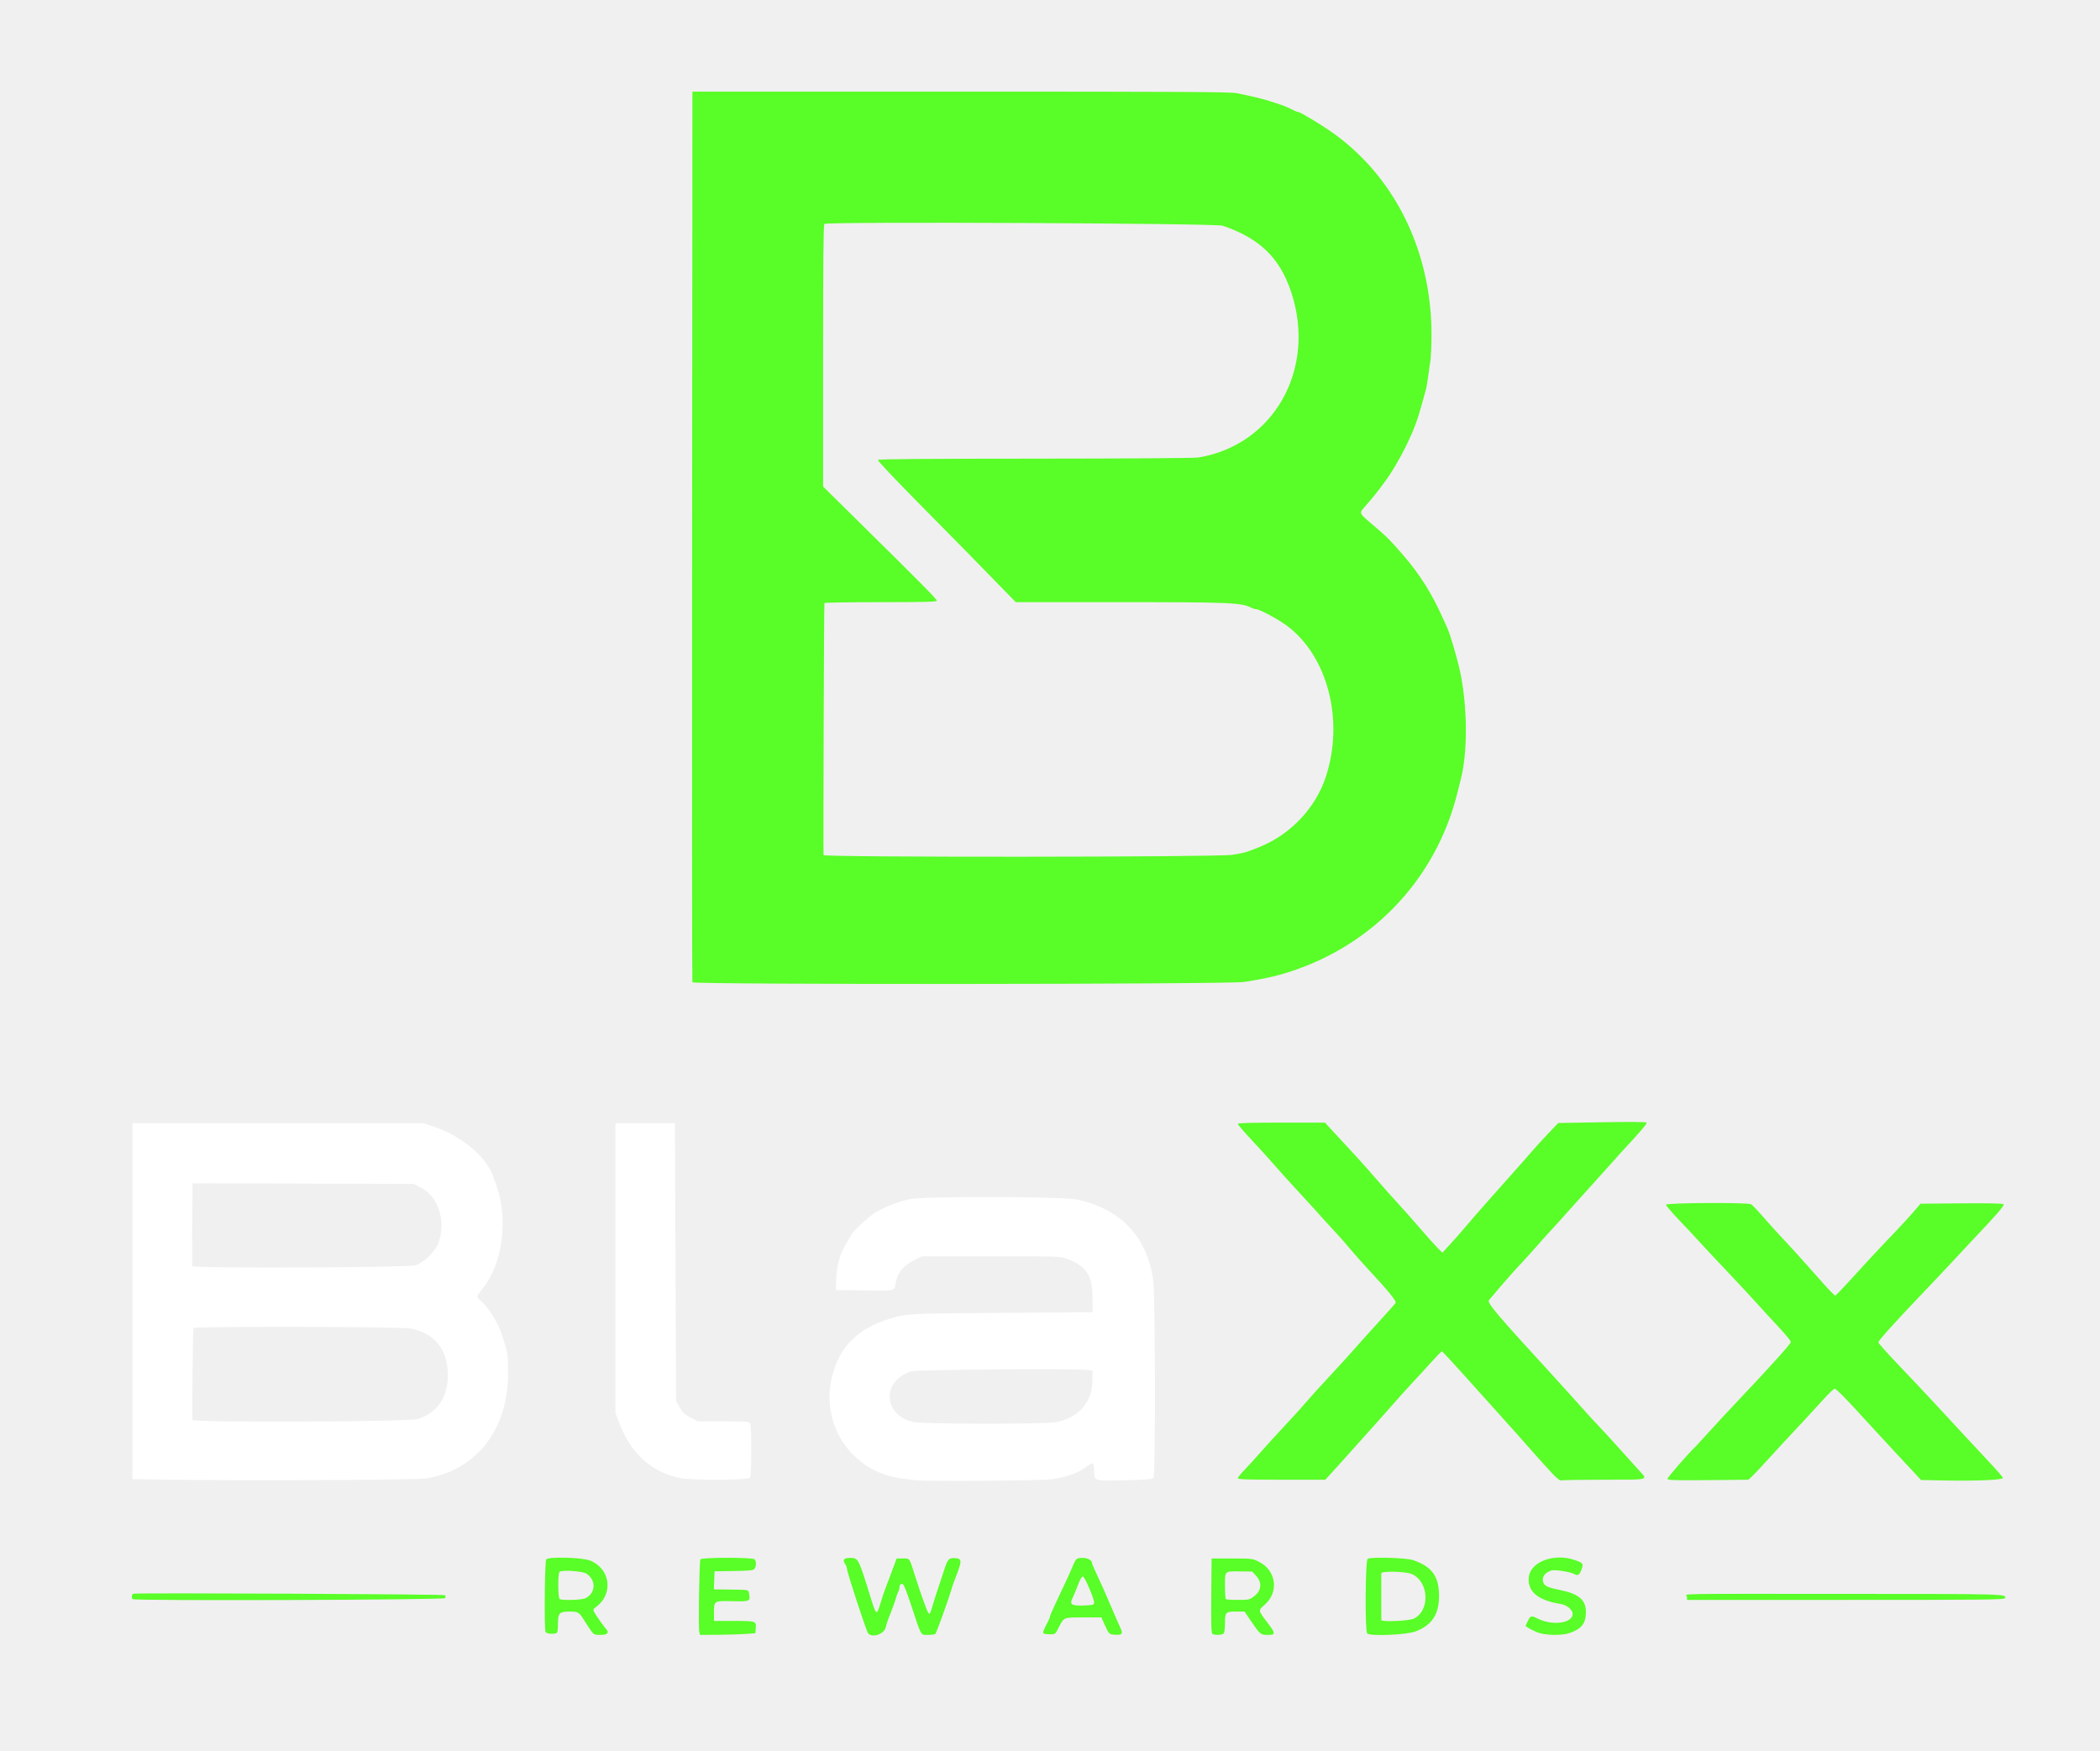
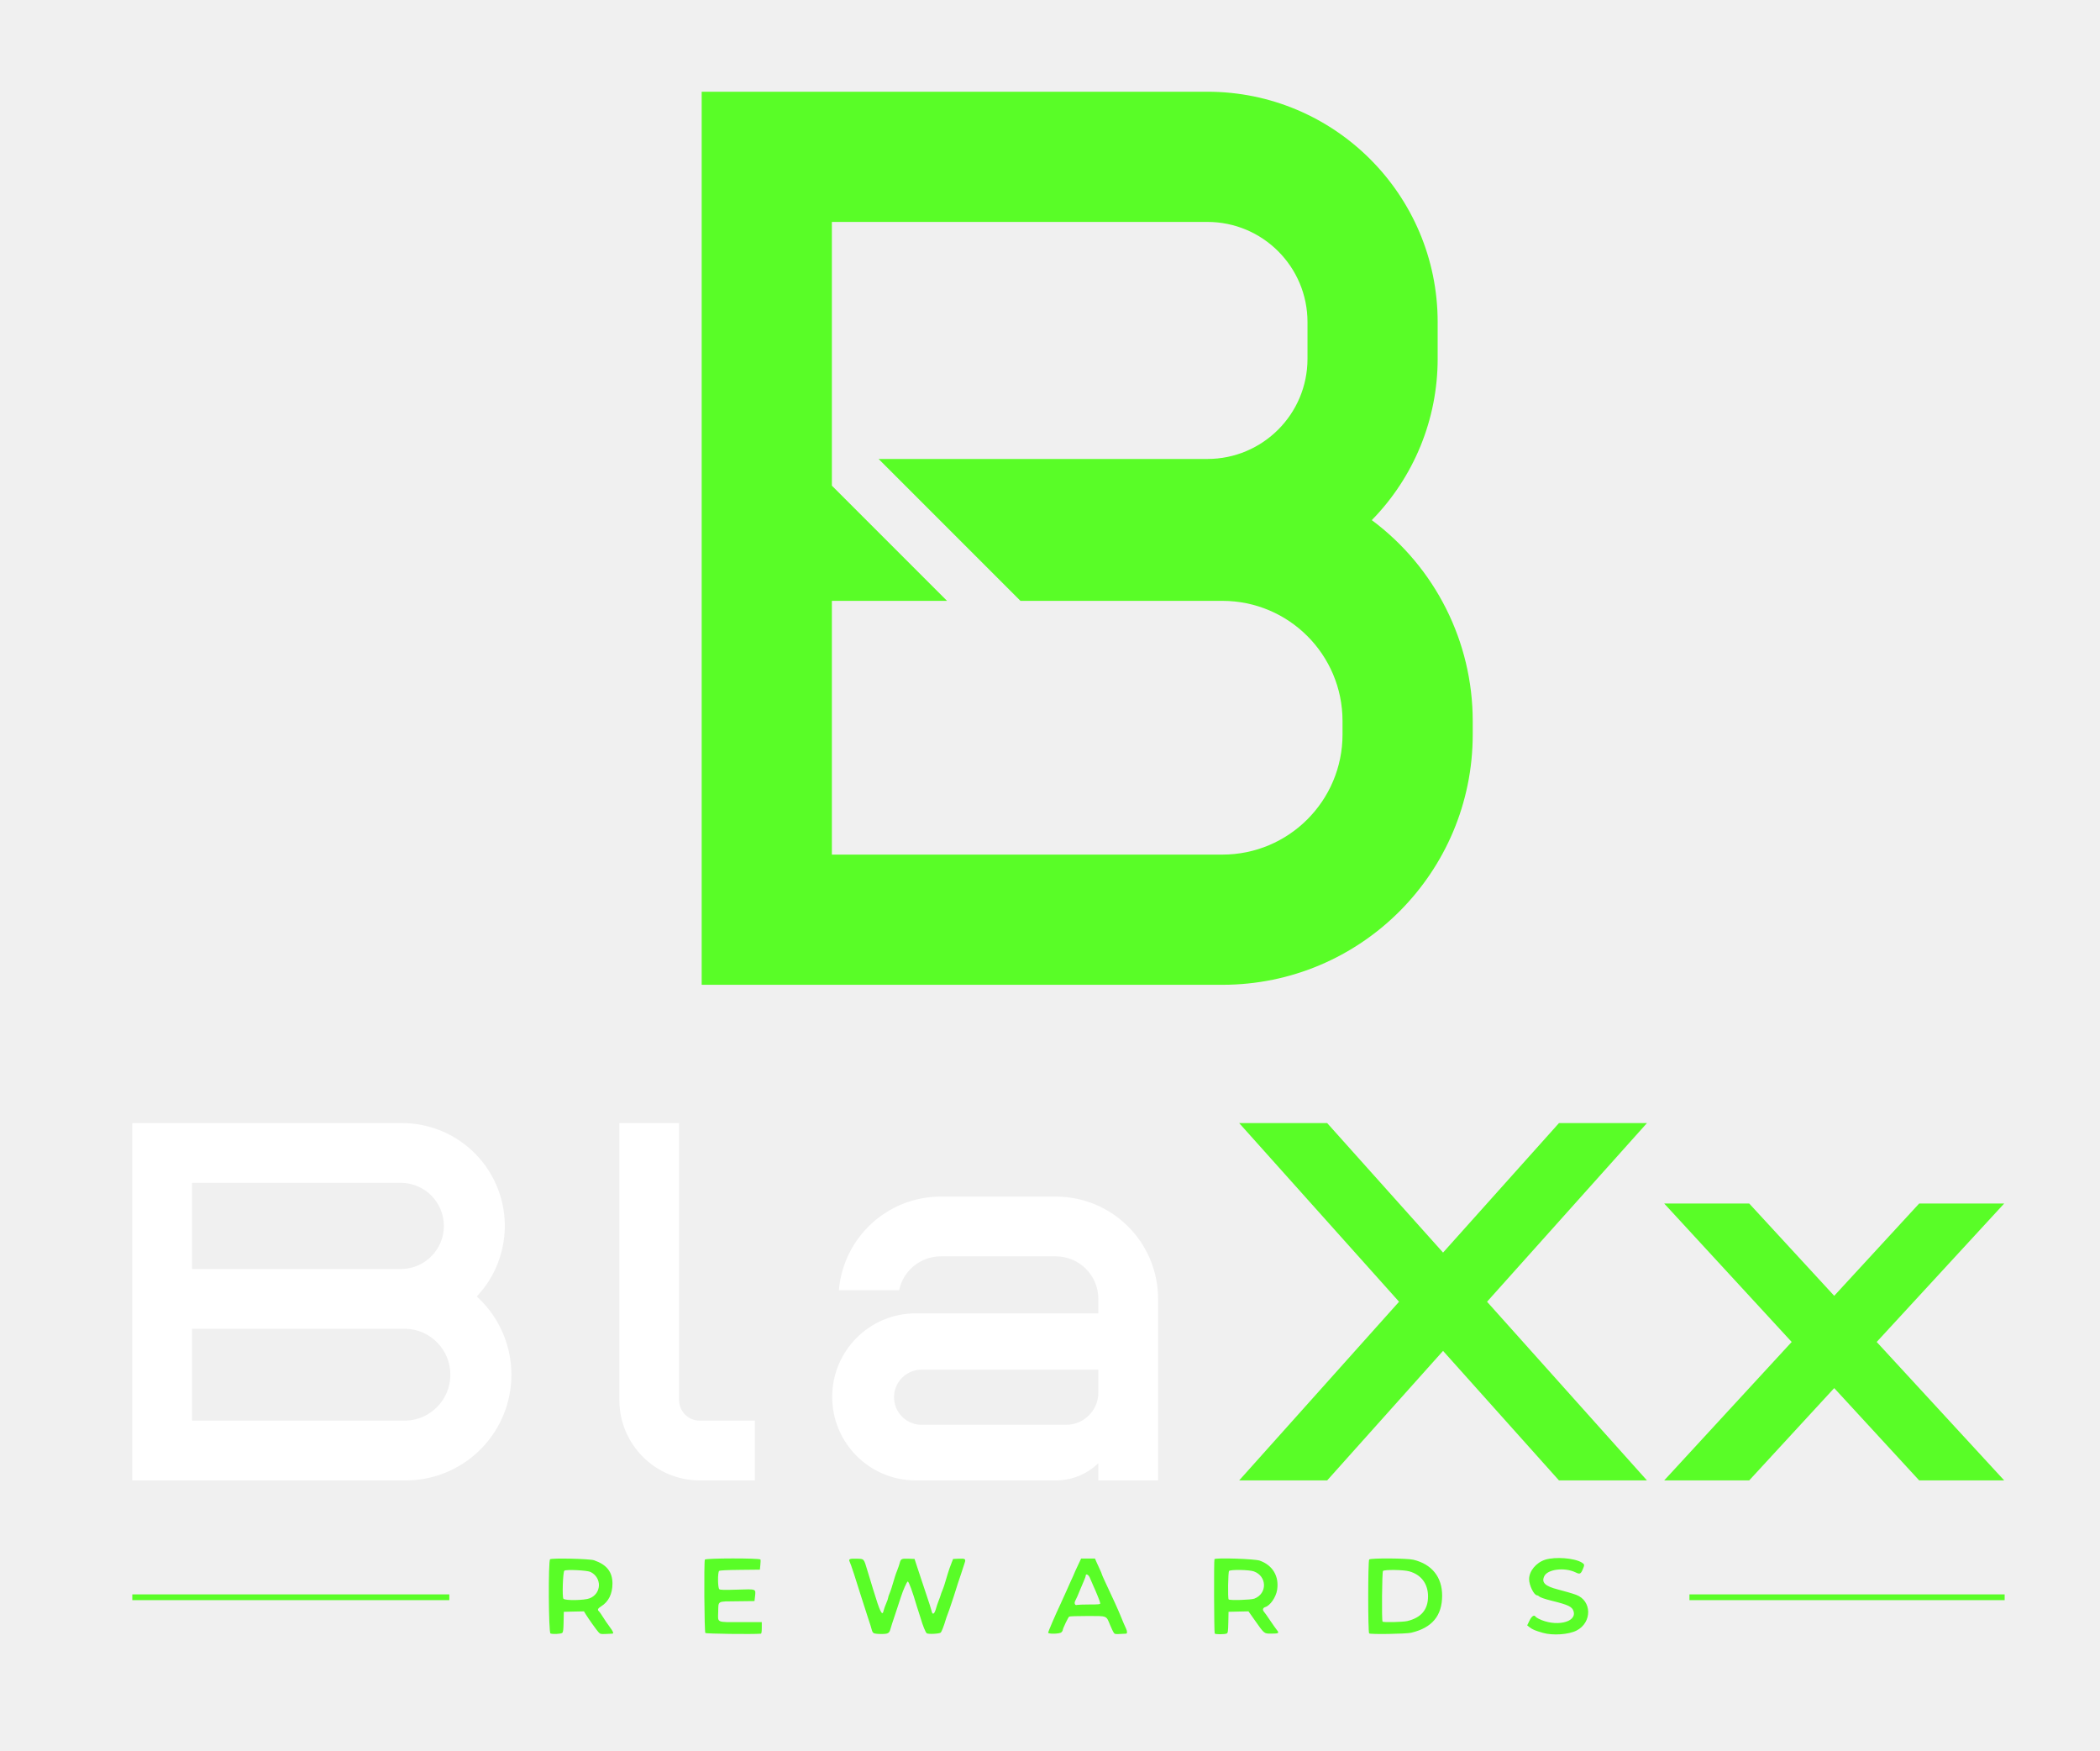
- <svg xmlns="http://www.w3.org/2000/svg" viewBox="0 0 600 500">
-   <path fill="#FFFFFF" fill-rule="evenodd" d="M49.00,422.67L37.83,422.50L37.83,371.67L37.83,320.83L79.33,320.83L120.83,320.83L123.33,321.62C131.77,324.27 139.22,330.52 141.09,336.50C141.20,336.87 141.61,338.07 142.00,339.17C145.26,348.40 143.49,361.18 138.02,367.92C136.05,370.35 136.03,370.46 137.28,371.51C139.49,373.36 142.23,377.66 143.31,380.95C145.13,386.50 145.15,386.65 145.16,392.33C145.18,408.38 136.05,420.03 121.67,422.32C118.97,422.75 70.17,422.98 49.00,422.67ZM261.33,422.79C260.88,422.73 259.22,422.51 257.67,422.32C243.52,420.53 234.36,407.26 237.69,393.38C239.76,384.76 244.97,379.49 254.17,376.69C259.10,375.19 259.06,375.19 286.17,375.01L312.17,374.83L312.15,370.67C312.12,364.15 310.37,361.57 304.50,359.44C302.96,358.88 301.34,358.83 283.17,358.84L263.50,358.84L261.62,359.73C258.12,361.40 256.34,363.57 255.86,366.75C255.56,368.77 255.89,368.71 246.50,368.59L238.83,368.50L238.92,365.33C239.02,361.42 240.12,357.71 242.06,354.73C242.58,353.94 243.00,353.17 243.00,353.02C243.00,352.36 248.33,347.37 250.17,346.31C253.23,344.54 256.36,343.32 259.88,342.53C263.87,341.64 303.70,341.74 307.85,342.66C320.19,345.38 327.56,353.11 329.45,365.33C330.10,369.54 330.20,421.28 329.56,422.12C329.23,422.55 327.88,422.66 321.48,422.82C312.40,423.04 312.64,423.11 312.60,420.07C312.57,417.61 312.31,417.51 310.19,419.13C308.21,420.64 304.84,421.87 301.00,422.49C298.09,422.96 264.32,423.21 261.33,422.79ZM194.23,422.18C185.64,420.30 180.00,414.97 176.56,405.50L175.83,403.50L175.83,362.17L175.83,320.83L184.33,320.83L192.83,320.83L193.00,360.50L193.17,400.17L194.20,402.00C195.07,403.53 195.58,404.01 197.31,404.92L199.39,406.00L206.65,406.00C212.49,406.00 213.99,406.09 214.31,406.47C214.78,407.04 214.77,421.19 214.29,422.08C213.89,422.83 197.55,422.90 194.23,422.18ZM301.83,406.21C308.15,404.97 312.01,400.58 312.12,394.50L312.17,391.51L310.50,391.32C306.54,390.86 261.88,391.21 260.33,391.71C251.82,394.44 252.27,404.27 261.00,406.20C263.79,406.82 298.68,406.83 301.83,406.21ZM119.38,405.33C125.15,403.50 128.22,398.74 127.94,392.05C127.65,385.14 124.10,380.89 117.44,379.49C114.88,378.95 56.17,378.81 55.31,379.35C55.10,379.48 54.85,400.26 54.99,405.58C55.01,406.41 116.74,406.16 119.38,405.33ZM118.71,361.42C121.28,360.59 124.61,357.23 125.42,354.64C127.40,348.31 125.13,341.69 120.12,339.15L118.17,338.17L86.59,338.08L55.02,337.99L54.93,349.66C54.87,356.08 54.88,361.49 54.94,361.67C55.17,362.34 116.62,362.10 118.71,361.42Z" />
-   <path fill="#59FD27" fill-rule="evenodd" d="M168.94,465.92C168.50,465.32 167.63,464.01 167.01,463.00C165.49,460.52 165.19,460.33 162.84,460.33C159.86,460.33 159.42,460.76 159.42,463.61C159.42,464.88 159.32,466.08 159.19,466.29C158.82,466.89 156.11,466.77 155.87,466.14C155.46,465.07 155.64,445.82 156.07,445.40C156.85,444.62 166.28,444.87 168.54,445.74C174.30,447.95 175.36,455.15 170.48,458.87C169.39,459.70 169.37,459.77 169.85,460.62C170.43,461.66 172.51,464.59 173.24,465.40C174.15,466.42 173.54,467.00 171.55,467.00C169.90,467.00 169.68,466.91 168.94,465.92ZM199.80,466.15C199.51,464.98 199.79,445.93 200.11,445.42C200.48,444.83 215.02,444.82 215.60,445.40C216.12,445.92 216.11,447.39 215.58,448.10C215.23,448.57 214.36,448.67 209.67,448.75L204.17,448.83L204.07,451.42L203.97,454.00L207.90,454.04C214.22,454.12 213.77,454.03 214.01,455.18C214.47,457.39 214.27,457.49 209.37,457.37C203.98,457.25 204.00,457.24 204.00,460.54L204.00,463.00L209.58,463.01C216.00,463.01 216.08,463.04 215.94,465.03L215.83,466.50L213.33,466.71C211.96,466.82 208.40,466.93 205.42,466.96L200.01,467.00L199.80,466.15ZM248.02,466.52C247.52,465.92 242.00,449.08 242.00,448.16C242.00,447.79 241.76,447.14 241.47,446.73C240.63,445.53 241.08,445.00 242.95,445.00C245.25,445.00 245.29,445.09 248.86,456.67C250.33,461.42 250.51,461.51 251.55,458.00C251.95,456.62 252.61,454.68 253.00,453.67C253.40,452.66 254.28,450.33 254.95,448.50L256.18,445.17L257.98,445.17C260.01,445.17 259.76,444.81 261.51,450.33C263.17,455.57 264.91,460.37 265.27,460.74C265.70,461.17 265.71,461.16 266.65,458.00C267.00,456.81 267.65,454.78 268.10,453.50C268.54,452.22 269.24,450.12 269.64,448.83C270.75,445.30 271.06,444.95 272.94,445.07C274.89,445.19 274.89,445.87 273.00,450.67C272.60,451.68 272.15,452.95 271.99,453.50C270.98,456.97 267.53,466.54 267.21,466.74C267.00,466.88 266.05,466.99 265.09,466.99C263.01,467.00 263.31,467.53 260.47,458.92C259.42,455.75 258.38,452.96 258.15,452.71C257.62,452.14 257.00,452.50 257.00,453.37C257.00,453.74 256.83,454.37 256.61,454.76C256.40,455.16 256.12,455.94 255.98,456.49C255.84,457.05 255.40,458.32 255.01,459.33C254.62,460.34 254.07,461.77 253.79,462.50C253.50,463.23 253.19,464.23 253.10,464.72C252.72,466.75 249.23,467.98 248.02,466.52ZM298.22,466.60C297.84,466.36 298.03,465.83 299.54,462.95C299.79,462.46 300.00,461.91 300.00,461.72C300.00,461.52 300.77,459.75 301.70,457.77C304.73,451.37 305.58,449.53 306.35,447.67C307.41,445.12 307.55,445.00 309.32,445.00C310.81,445.00 312.00,445.66 312.00,446.49C312.00,446.65 312.36,447.53 312.80,448.47C314.79,452.73 315.72,454.81 317.50,459.00C318.55,461.47 319.72,464.15 320.09,464.94C320.92,466.71 320.63,467.08 318.52,466.94C316.82,466.82 316.83,466.83 315.38,463.58L314.68,462.00L309.56,462.00C303.74,462.00 304.01,461.89 302.41,465.03C301.52,466.80 301.47,466.83 300.05,466.83C299.26,466.83 298.43,466.73 298.22,466.60ZM346.41,466.72C346.08,466.51 346.01,464.10 346.08,455.81L346.17,445.17L352.00,445.17C357.77,445.17 357.85,445.18 359.74,446.13C364.70,448.64 365.47,454.83 361.28,458.44C359.46,460.01 359.45,459.95 362.06,463.40C364.53,466.65 364.54,467.00 362.22,467.00C360.17,467.00 360.06,466.91 357.34,462.92L355.58,460.33L353.19,460.33C350.17,460.33 350.00,460.51 350.00,463.67C350.00,465.19 349.84,466.36 349.60,466.60C349.15,467.05 347.06,467.13 346.41,466.72ZM390.63,466.58C389.96,465.91 390.09,445.70 390.76,445.27C391.68,444.68 401.81,444.97 403.73,445.63C409.14,447.49 411.12,450.22 411.15,455.83C411.17,461.11 409.13,464.22 404.48,465.99C401.85,467.00 391.48,467.43 390.63,466.58ZM439.12,466.22C438.17,465.82 437.05,465.26 436.62,464.96L435.85,464.43L436.51,463.05C437.26,461.49 437.53,461.41 439.27,462.30C443.50,464.46 449.33,463.70 449.33,460.99C449.33,459.85 447.66,458.44 445.98,458.18C439.33,457.15 436.26,454.52 436.83,450.33C437.43,446.01 444.18,443.59 449.95,445.62C452.26,446.43 452.42,446.63 451.96,448.02C451.33,449.91 450.84,450.25 449.72,449.58C448.75,449.01 444.24,448.30 443.33,448.58C441.32,449.18 440.38,450.55 440.96,452.05C441.33,453.04 442.28,453.47 445.61,454.15C451.10,455.26 453.12,456.97 453.12,460.48C453.12,463.68 451.86,465.31 448.52,466.44C446.10,467.27 441.35,467.15 439.12,466.22ZM404.01,462.33C408.65,459.96 408.28,451.85 403.44,449.64C401.73,448.86 394.68,448.68 394.65,449.42C394.63,449.83 394.64,462.27 394.66,462.75C394.68,463.37 402.67,463.01 404.01,462.33ZM312.61,457.88C312.77,457.03 309.94,450.34 309.41,450.34C309.00,450.33 308.63,451.03 307.49,454.00C307.18,454.82 306.68,455.98 306.40,456.56C305.53,458.31 306.16,458.71 309.63,458.60C312.11,458.51 312.51,458.42 312.61,457.88ZM37.89,456.78C37.52,456.40 37.64,455.41 38.08,455.24C38.87,454.94 126.82,455.35 127.12,455.66C127.29,455.82 127.33,456.19 127.22,456.48C127.01,457.02 38.43,457.32 37.89,456.78ZM167.32,456.51C170.26,454.99 170.37,451.35 167.54,449.49C166.45,448.78 160.58,448.38 159.87,448.97C159.39,449.37 159.38,455.93 159.86,456.71C160.17,457.22 166.26,457.06 167.32,456.51ZM358.39,455.90C360.43,454.35 360.64,452.02 358.90,450.13L357.77,448.90L354.47,448.86C349.78,448.82 350.00,448.62 350.00,452.93C350.00,454.93 350.10,456.66 350.22,456.78C350.34,456.90 351.91,457.00 353.70,457.00C356.86,457.00 356.99,456.97 358.39,455.90ZM482.00,456.17C482.00,455.14 475.40,455.27 527.63,455.28C572.79,455.29 573.34,455.30 572.89,456.48C572.71,456.95 568.21,457.00 527.34,457.00L482.00,457.00L482.00,456.17ZM443.73,421.12C442.69,420.05 439.73,416.78 437.16,413.86C434.60,410.94 430.78,406.65 428.67,404.33C426.56,402.01 422.00,396.94 418.53,393.06C415.06,389.18 412.11,386.00 411.97,386.00C411.83,386.00 410.33,387.54 408.64,389.42C406.95,391.30 404.64,393.81 403.52,395.00C402.39,396.19 399.76,399.12 397.66,401.50C395.57,403.88 392.13,407.75 390.01,410.09C387.90,412.44 385.14,415.51 383.87,416.93C382.61,418.34 380.92,420.21 380.12,421.08L378.66,422.67L366.16,422.67C356.39,422.67 353.67,422.58 353.67,422.25C353.67,422.02 354.54,420.93 355.60,419.83C356.66,418.73 358.71,416.48 360.16,414.83C361.60,413.18 364.61,409.88 366.84,407.50C370.45,403.64 371.71,402.25 374.95,398.50C375.42,397.95 377.82,395.34 380.27,392.69C382.72,390.05 385.79,386.68 387.09,385.19C388.38,383.71 391.48,380.27 393.97,377.55C396.46,374.83 398.61,372.40 398.75,372.16C399.04,371.66 396.67,368.76 391.17,362.84C389.29,360.82 386.82,358.04 385.68,356.67C384.54,355.29 382.90,353.42 382.04,352.50C381.17,351.58 379.59,349.86 378.51,348.67C377.44,347.47 375.95,345.82 375.21,345.00C374.47,344.18 372.19,341.70 370.16,339.50C368.12,337.30 365.32,334.19 363.94,332.59C362.55,330.99 359.67,327.82 357.54,325.55C355.41,323.28 353.67,321.25 353.67,321.04C353.67,320.77 357.07,320.67 366.12,320.67L378.58,320.67L380.01,322.25C380.80,323.12 382.36,324.81 383.49,326.00C384.62,327.19 386.42,329.14 387.49,330.33C388.56,331.53 389.98,333.10 390.64,333.83C391.30,334.57 392.88,336.37 394.14,337.83C395.40,339.30 397.81,342.00 399.50,343.83C401.19,345.67 404.05,348.89 405.85,351.00C407.66,353.11 409.81,355.51 410.62,356.33L412.10,357.83L414.25,355.50C415.43,354.22 417.54,351.82 418.94,350.17C420.34,348.52 421.64,347.00 421.83,346.80C422.01,346.60 423.67,344.73 425.50,342.65C427.33,340.57 430.19,337.36 431.84,335.51C433.50,333.67 435.88,330.97 437.14,329.50C438.40,328.03 440.73,325.47 442.32,323.81L445.22,320.78L457.68,320.56C465.04,320.43 470.26,320.46 470.44,320.64C470.70,320.90 468.82,323.11 462.88,329.50C462.54,329.87 460.67,331.96 458.72,334.15C456.76,336.34 453.67,339.78 451.83,341.79C450.00,343.80 447.91,346.13 447.18,346.97C446.45,347.81 444.88,349.55 443.68,350.84C442.48,352.12 440.39,354.45 439.04,356.00C437.68,357.56 435.57,359.88 434.35,361.17C432.56,363.04 428.77,367.37 425.42,371.38C424.81,372.11 427.64,375.44 443.00,392.18C445.70,395.12 452.70,402.88 453.67,404.00C454.06,404.46 455.32,405.81 456.46,407.00C457.61,408.19 460.41,411.25 462.69,413.79C464.97,416.33 467.54,419.18 468.40,420.12C470.87,422.82 471.46,422.67 458.36,422.67C451.96,422.67 446.48,422.76 446.18,422.87C445.81,423.02 445.05,422.48 443.73,421.12ZM476.42,422.42C476.31,422.11 482.90,414.57 484.65,413.00C484.76,412.91 486.33,411.18 488.15,409.17C489.96,407.15 493.72,403.10 496.50,400.17C506.15,389.98 511.67,383.85 511.67,383.32C511.67,383.02 510.13,381.14 508.25,379.14C506.37,377.13 503.42,373.92 501.69,372.00C499.96,370.07 496.05,365.88 493.00,362.67C489.95,359.46 486.65,355.93 485.67,354.83C484.69,353.73 482.11,350.98 479.94,348.71C477.77,346.44 476.00,344.38 476.00,344.13C476.00,343.56 499.28,343.43 500.32,343.99C500.65,344.17 502.40,346.01 504.19,348.08C505.99,350.14 508.62,353.03 510.03,354.50C511.44,355.97 514.77,359.64 517.43,362.67C520.08,365.69 522.72,368.61 523.29,369.14L524.33,370.12L525.20,369.31C525.69,368.86 528.12,366.25 530.61,363.50C533.10,360.75 536.58,357.00 538.34,355.17C542.32,351.04 545.77,347.31 547.44,345.33L548.71,343.83L560.40,343.73C567.96,343.67 572.22,343.75 572.44,343.97C572.78,344.31 570.67,346.75 563.33,354.49C561.41,356.52 558.88,359.23 557.71,360.51C556.55,361.79 553.01,365.53 549.85,368.83C541.58,377.49 536.67,382.92 536.67,383.42C536.67,383.66 539.25,386.56 542.42,389.87C545.58,393.18 550.42,398.32 553.17,401.29C555.92,404.26 559.74,408.39 561.67,410.47C563.59,412.55 566.74,415.93 568.67,417.98C570.59,420.03 572.21,421.90 572.27,422.15C572.40,422.73 565.00,423.06 555.69,422.89L548.87,422.76L546.85,420.58C545.74,419.38 543.10,416.55 540.98,414.29C538.86,412.02 535.42,408.29 533.34,406.00C527.67,399.75 524.64,396.67 524.18,396.67C523.95,396.67 522.50,398.05 520.97,399.74C517.29,403.78 514.00,407.33 511.48,410.00C510.35,411.19 507.66,414.12 505.49,416.50C503.32,418.88 501.10,421.25 500.55,421.75L499.55,422.67L492.19,422.75C478.45,422.90 476.59,422.86 476.42,422.42ZM197.82,280.58C197.73,280.35 197.70,223.02 197.75,153.17L197.83,26.17L274.50,26.17C337.07,26.17 351.56,26.25 353.33,26.61C358.36,27.64 361.30,28.36 363.17,29.01C364.27,29.39 365.47,29.78 365.83,29.88C366.54,30.07 368.25,30.80 369.72,31.55C370.20,31.80 370.76,32.00 370.96,32.00C371.45,32.00 376.59,35.06 379.83,37.27C398.24,49.86 409.03,71.46 409.00,95.67C409.00,98.69 408.84,102.12 408.65,103.28C408.46,104.44 408.17,106.52 407.99,107.92C407.81,109.31 407.53,110.91 407.35,111.47C407.18,112.04 406.71,113.70 406.32,115.17C405.06,119.82 404.07,122.51 402.11,126.61C400.83,129.26 399.40,131.87 397.74,134.56C395.99,137.39 392.89,141.45 390.02,144.67C388.24,146.66 388.15,146.44 392.42,150.08C396.23,153.32 397.25,154.34 400.85,158.50C405.81,164.22 409.24,169.73 412.59,177.33C412.87,177.97 413.28,178.88 413.49,179.33C414.39,181.24 416.57,188.77 417.31,192.50C419.31,202.56 419.33,215.00 417.36,222.61C417.19,223.28 416.79,224.88 416.47,226.17C410.24,251.68 391.19,271.28 365.67,278.43C363.11,279.14 359.43,279.89 355.43,280.49C350.81,281.18 198.08,281.28 197.82,280.58ZM352.03,244.18C355.41,243.66 356.18,243.44 360.00,241.88C368.82,238.29 375.93,230.71 378.83,221.83C384.07,205.80 379.38,187.53 367.80,178.82C365.28,176.92 359.85,174.00 358.84,174.00C358.54,174.00 357.99,173.84 357.63,173.65C354.81,172.14 351.67,172.00 320.19,172.00L290.22,172.00L285.09,166.75C282.27,163.86 277.91,159.40 275.40,156.83C272.90,154.27 266.29,147.56 260.72,141.94C255.16,136.31 250.70,131.55 250.81,131.36C250.96,131.13 265.63,131.02 295.77,131.01C320.46,131.00 341.34,130.86 342.34,130.69C363.93,127.16 376.17,105.46 368.95,83.54C365.70,73.68 359.93,68.07 349.33,64.47C347.27,63.77 236.37,63.28 235.54,63.96C235.27,64.19 235.17,74.27 235.17,101.63L235.17,138.98L245.50,149.17C262.91,166.33 267.67,171.14 267.67,171.58C267.67,171.91 264.32,172.00 251.69,172.00C242.90,172.00 235.63,172.12 235.55,172.26C235.42,172.46 235.19,242.57 235.30,244.25C235.35,244.92 347.69,244.85 352.03,244.18Z" />
+ <svg xmlns="http://www.w3.org/2000/svg" viewBox="0 0 600 500" shape-rendering="geometricPrecision">
+   <path fill="#FFFFFF" fill-rule="evenodd" d="M37.8,320.8H114.86A29.37,29.37 0 0 1 136.22,370.33A30.19,30.19 0 0 1 115.91,422.87H37.8ZM54.87,337.87H114.86A12.31,12.31 0 0 1 114.86,362.48H54.87ZM54.87,379.55H115.91A13.13,13.13 0 0 1 115.91,405.8H54.87ZM176.96,320.8H194.02V399.9A5.91,5.91 0 0 0 199.93,405.8H215.68V422.87H199.93A22.97,22.97 0 0 1 176.96,399.9ZM239.68,368.52A29.21,29.21 0 0 1 268.78,341.8H301.67A29.21,29.21 0 0 1 330.88,371.01V422.87H313.81V417.95A17.44,17.44 0 0 1 301.67,422.87H261.63A23.86,23.86 0 0 1 237.77,399.01A23.86,23.86 0 0 1 261.63,375.15H313.81V371.01A12.14,12.14 0 0 0 301.67,358.87H268.78A12.14,12.14 0 0 0 256.9,368.52ZM263.04,391.23H313.81V397.79A9.19,9.19 0 0 1 304.62,406.98H263.04A7.88,7.88 0 0 1 263.04,391.23Z" />
+   <path fill="#59FD27" fill-rule="evenodd" d="M354.05,320.8L379.19,320.8L412.3,357.79L445.42,320.8L470.56,320.8L424.87,371.83L470.56,422.87L445.42,422.87L412.3,385.87L379.19,422.87L354.05,422.87L399.73,371.83ZM475.48,343.77L499.77,343.77L524.06,370.14L548.34,343.77L572.63,343.77L536.2,383.32L572.63,422.87L548.34,422.87L524.06,396.5L499.77,422.87L475.48,422.87L511.91,383.32ZM157.28,466.59C156.73,466.39 156.61,445.85 157.17,445.39C157.64,445 168.49,445.25 169.73,445.68C173.35,446.93 174.98,449 174.99,452.31C174.99,455.25 173.88,457.51 171.8,458.81C170.8,459.43 170.61,459.83 171.13,460.26C171.29,460.4 171.8,461.12 172.26,461.87C172.72,462.62 173.57,463.87 174.15,464.64C175.22,466.05 175.43,466.62 174.93,466.64C174.78,466.65 173.96,466.68 173.09,466.73C171.63,466.79 171.49,466.76 171,466.22C170.42,465.59 168.15,462.4 167.35,461.1L166.85,460.27L163.97,460.33L161.09,460.4L161.03,463.27C160.99,465.51 160.9,466.21 160.64,466.42C160.27,466.73 157.97,466.85 157.28,466.59ZM201.53,466.45C201.24,466.15 201.1,446.24 201.39,445.49C201.56,445.06 217.11,445.04 217.28,445.47C217.34,445.63 217.32,446.34 217.24,447.06L217.11,448.36L211.44,448.42C207.7,448.46 205.67,448.56 205.47,448.72C205.02,449.09 205.06,453.57 205.51,453.94C205.78,454.16 206.91,454.19 210.64,454.07C216.19,453.89 215.95,453.8 215.72,456.02L215.57,457.33L210.6,457.39C204.78,457.45 205.29,457.17 205.2,460.46C205.12,463.6 204.56,463.35 211.66,463.35L217.65,463.35L217.65,464.99C217.65,466.15 217.57,466.64 217.38,466.65C214.95,466.85 201.77,466.68 201.53,466.45ZM249.59,466.47C249.38,466.32 249.16,465.93 249.09,465.59C249.03,465.26 248.57,463.81 248.08,462.36C247.6,460.92 246.74,458.26 246.18,456.46C244.71,451.67 243.07,446.68 242.77,446.11C242.37,445.33 242.77,445.16 244.79,445.23C246.95,445.3 246.77,445.11 247.85,448.68C248.23,449.95 248.67,451.38 248.82,451.86C248.97,452.34 249.26,453.28 249.45,453.94C251.44,460.52 252.1,461.86 252.47,460.03C252.57,459.6 252.89,458.68 253.2,457.99C253.5,457.3 253.75,456.59 253.75,456.44C253.75,456.27 253.89,455.82 254.06,455.42C254.53,454.26 254.83,453.35 255.71,450.33C255.81,449.96 256.12,449.13 256.38,448.47C256.64,447.81 256.94,446.94 257.04,446.55C257.35,445.28 257.57,445.16 259.53,445.23L261.3,445.3L262.16,447.92C262.62,449.37 263.69,452.56 264.52,455.03C265.36,457.5 266.1,459.79 266.16,460.12C266.4,461.41 266.97,461.13 267.42,459.5C267.58,458.91 267.93,457.88 268.19,457.22C268.46,456.56 268.72,455.82 268.78,455.58C268.84,455.34 269.01,454.85 269.17,454.49C269.61,453.46 269.93,452.48 270.81,449.45C271.05,448.63 271.43,447.54 271.93,446.28L272.32,445.3L273.9,445.23C275.75,445.15 275.99,445.3 275.65,446.32C275.52,446.72 275.07,448.08 274.67,449.34C274.26,450.61 273.83,451.89 273.71,452.19C273.6,452.49 273.33,453.33 273.12,454.05C272.91,454.77 272.61,455.71 272.46,456.13C272.3,456.55 271.97,457.53 271.73,458.31C271.48,459.1 271.07,460.28 270.81,460.94C270.56,461.6 270.26,462.44 270.16,462.8C269.72,464.34 269.03,466.1 268.79,466.33C268.41,466.69 265.21,466.85 264.78,466.53C264.44,466.28 263.61,464.22 263.05,462.25C262.9,461.71 262.67,461.02 262.56,460.72C262.44,460.42 262.17,459.58 261.96,458.86C260.72,454.62 259.67,451.75 259.36,451.75C259.11,451.76 257.99,454.3 257.38,456.23C257.2,456.84 256.5,458.95 255.83,460.94C255.15,462.93 254.52,464.88 254.42,465.29C254.09,466.55 253.73,466.74 251.75,466.74C250.71,466.74 249.82,466.63 249.59,466.47ZM318.21,466.37C318.03,466.12 317.57,465.14 317.18,464.2C316.03,461.42 316.47,461.6 310.69,461.6C307.95,461.6 305.61,461.67 305.48,461.77C305.19,461.96 303.64,465.21 303.64,465.62C303.64,465.78 303.46,466.07 303.24,466.27C302.74,466.72 299.48,466.8 299.48,466.36C299.48,466.04 301.55,461.24 302.99,458.2C303.56,457 304.29,455.39 304.61,454.63C304.93,453.87 305.58,452.42 306.05,451.4C306.53,450.39 306.92,449.51 306.92,449.46C306.92,449.41 307.36,448.43 307.91,447.28L308.89,445.19L310.87,445.19L312.85,445.19L313.4,446.45C313.7,447.14 314.14,448.1 314.38,448.59C314.61,449.08 314.8,449.56 314.8,449.64C314.8,449.74 315.25,450.77 315.8,451.93C317.9,456.36 319.67,460.26 320.37,462.04C320.89,463.34 321.35,464.41 321.72,465.17C322.09,465.94 322.1,466.62 321.74,466.64C321.59,466.64 320.81,466.68 320,466.73C318.7,466.81 318.49,466.77 318.21,466.37ZM347.06,466.6C346.87,466.31 346.8,445.66 346.99,445.36C347.26,444.91 358.5,445.27 359.92,445.78C363.63,447.09 365.51,450.27 364.89,454.16C364.55,456.27 362.9,458.64 361.47,459.06C360.81,459.27 360.66,459.83 361.13,460.38C361.36,460.62 362.16,461.77 362.92,462.91C363.69,464.05 364.55,465.27 364.83,465.61C365.56,466.49 365.34,466.63 363.27,466.63C361.13,466.63 361.3,466.78 358.45,462.73L356.71,460.27L353.86,460.33L351.01,460.4L350.95,463.39C350.89,465.98 350.83,466.43 350.51,466.59C349.95,466.87 347.23,466.89 347.06,466.6ZM391.19,466.57C390.82,466.2 390.83,445.82 391.2,445.45C391.63,445.02 402,445.09 403.84,445.53C409.1,446.8 412.06,450.5 412.04,455.8C412.03,461.54 409.15,464.98 403.19,466.38C401.72,466.72 391.5,466.89 391.19,466.57ZM440.83,466.41C438.68,465.8 437.88,465.47 437.08,464.85L436.34,464.27L436.99,462.94C437.61,461.63 438.34,461.16 438.74,461.8C438.81,461.91 439.18,462.17 439.57,462.36C444.34,464.79 450.56,463.48 449.59,460.26C449.2,458.94 448.15,458.43 443.34,457.24C441.23,456.71 440.02,456.29 439.68,455.94C439.54,455.81 439.3,455.69 439.16,455.69C438.3,455.69 436.89,452.84 436.89,451.11C436.88,448.77 438.89,446.34 441.51,445.51C444.37,444.62 449.84,445.04 451.93,446.32C452.76,446.83 452.78,446.99 452.19,448.34C451.62,449.62 451.36,449.72 450.17,449.14C447.01,447.62 442.16,448.22 441.21,450.25C440.37,452.03 441.44,453.08 445.09,454.01C446.95,454.48 449.33,455.18 450.3,455.54C454.86,457.2 454.94,463.47 450.43,465.76C448.18,466.91 443.63,467.22 440.83,466.41ZM402.1,463.04C406.06,462.08 408.01,459.76 408.01,456C408.01,452.39 406.05,449.78 402.63,448.84C401,448.38 395.56,448.31 395.14,448.73C394.86,449.01 394.74,462.92 395.02,463.2C395.28,463.47 400.86,463.34 402.1,463.04ZM311.21,458.31C313.93,458.31 314.36,458.27 314.36,457.97C314.36,457.64 313.35,455.1 312.27,452.73C311.99,452.13 311.61,451.23 311.4,450.71C311.03,449.79 310.2,449.37 310.2,450.11C310.2,450.29 309.92,451.05 309.58,451.8C309.24,452.56 308.79,453.61 308.58,454.16C308.07,455.47 307.6,456.54 307.2,457.28C306.84,457.97 307.16,458.66 307.74,458.43C307.91,458.37 309.47,458.31 311.21,458.31ZM168.46,456.55C171.88,455.2 172.05,450.69 168.73,449.02C167.8,448.55 161.83,448.25 161.25,448.65C160.83,448.92 160.58,456.19 160.98,456.67C161.44,457.23 166.95,457.15 168.46,456.55ZM358.39,456.64C362.14,455.19 362.03,450.2 358.22,448.85C356.89,448.38 351.6,448.29 351.16,448.73C350.88,449.01 350.77,456.58 351.04,456.86C351.38,457.19 357.43,457.01 358.39,456.64ZM37.8,455.43H128.38V457.07H37.8ZM482.7,455.43H572.76V457.07H482.7ZM200.48,26.2H344.96A65.8,65.8 0 0 1 410.76,92V102.49A65.8,65.8 0 0 1 391.94,148.57A71.52,71.52 0 0 1 420.78,205.96V209.78A71.52,71.52 0 0 1 349.25,281.3H200.48ZM237.68,63.39H344.96A28.61,28.61 0 0 1 373.57,92V102.49A28.61,28.61 0 0 1 344.96,131.1H251.03L291.56,171.63H349.25A34.33,34.33 0 0 1 383.58,205.96V209.78A34.33,34.33 0 0 1 349.25,244.11H237.68V171.63H270.58L237.68,138.73Z" />
</svg>
